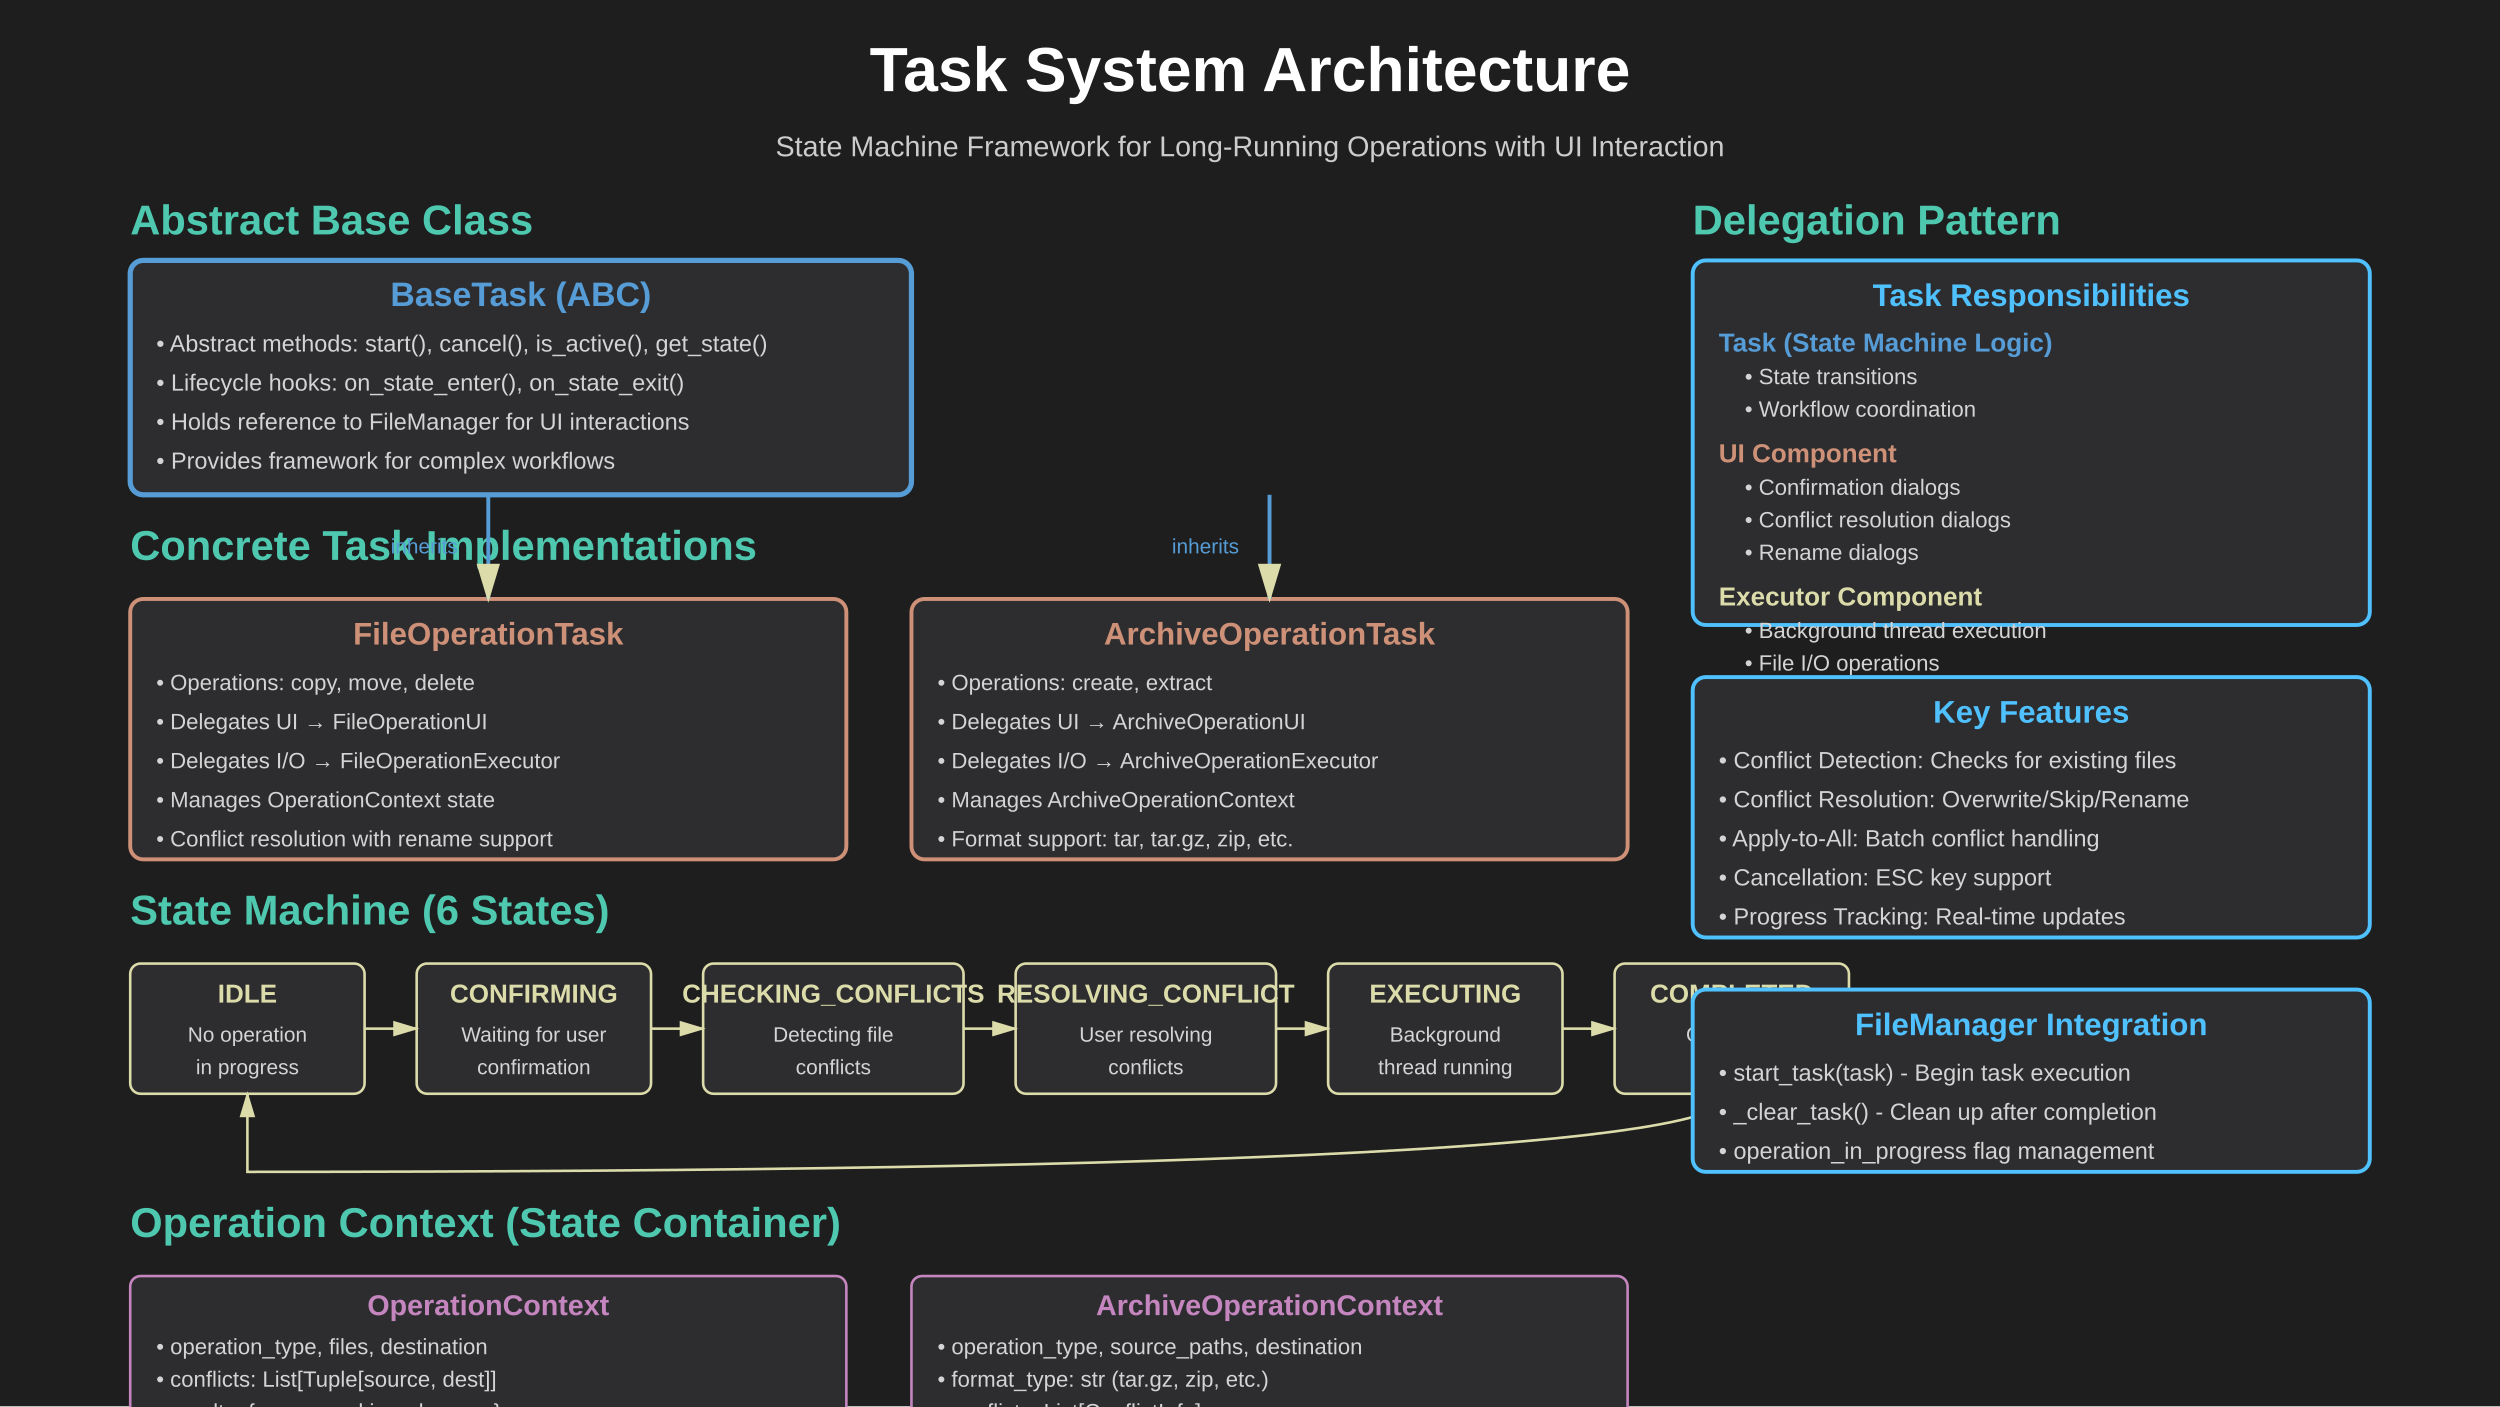
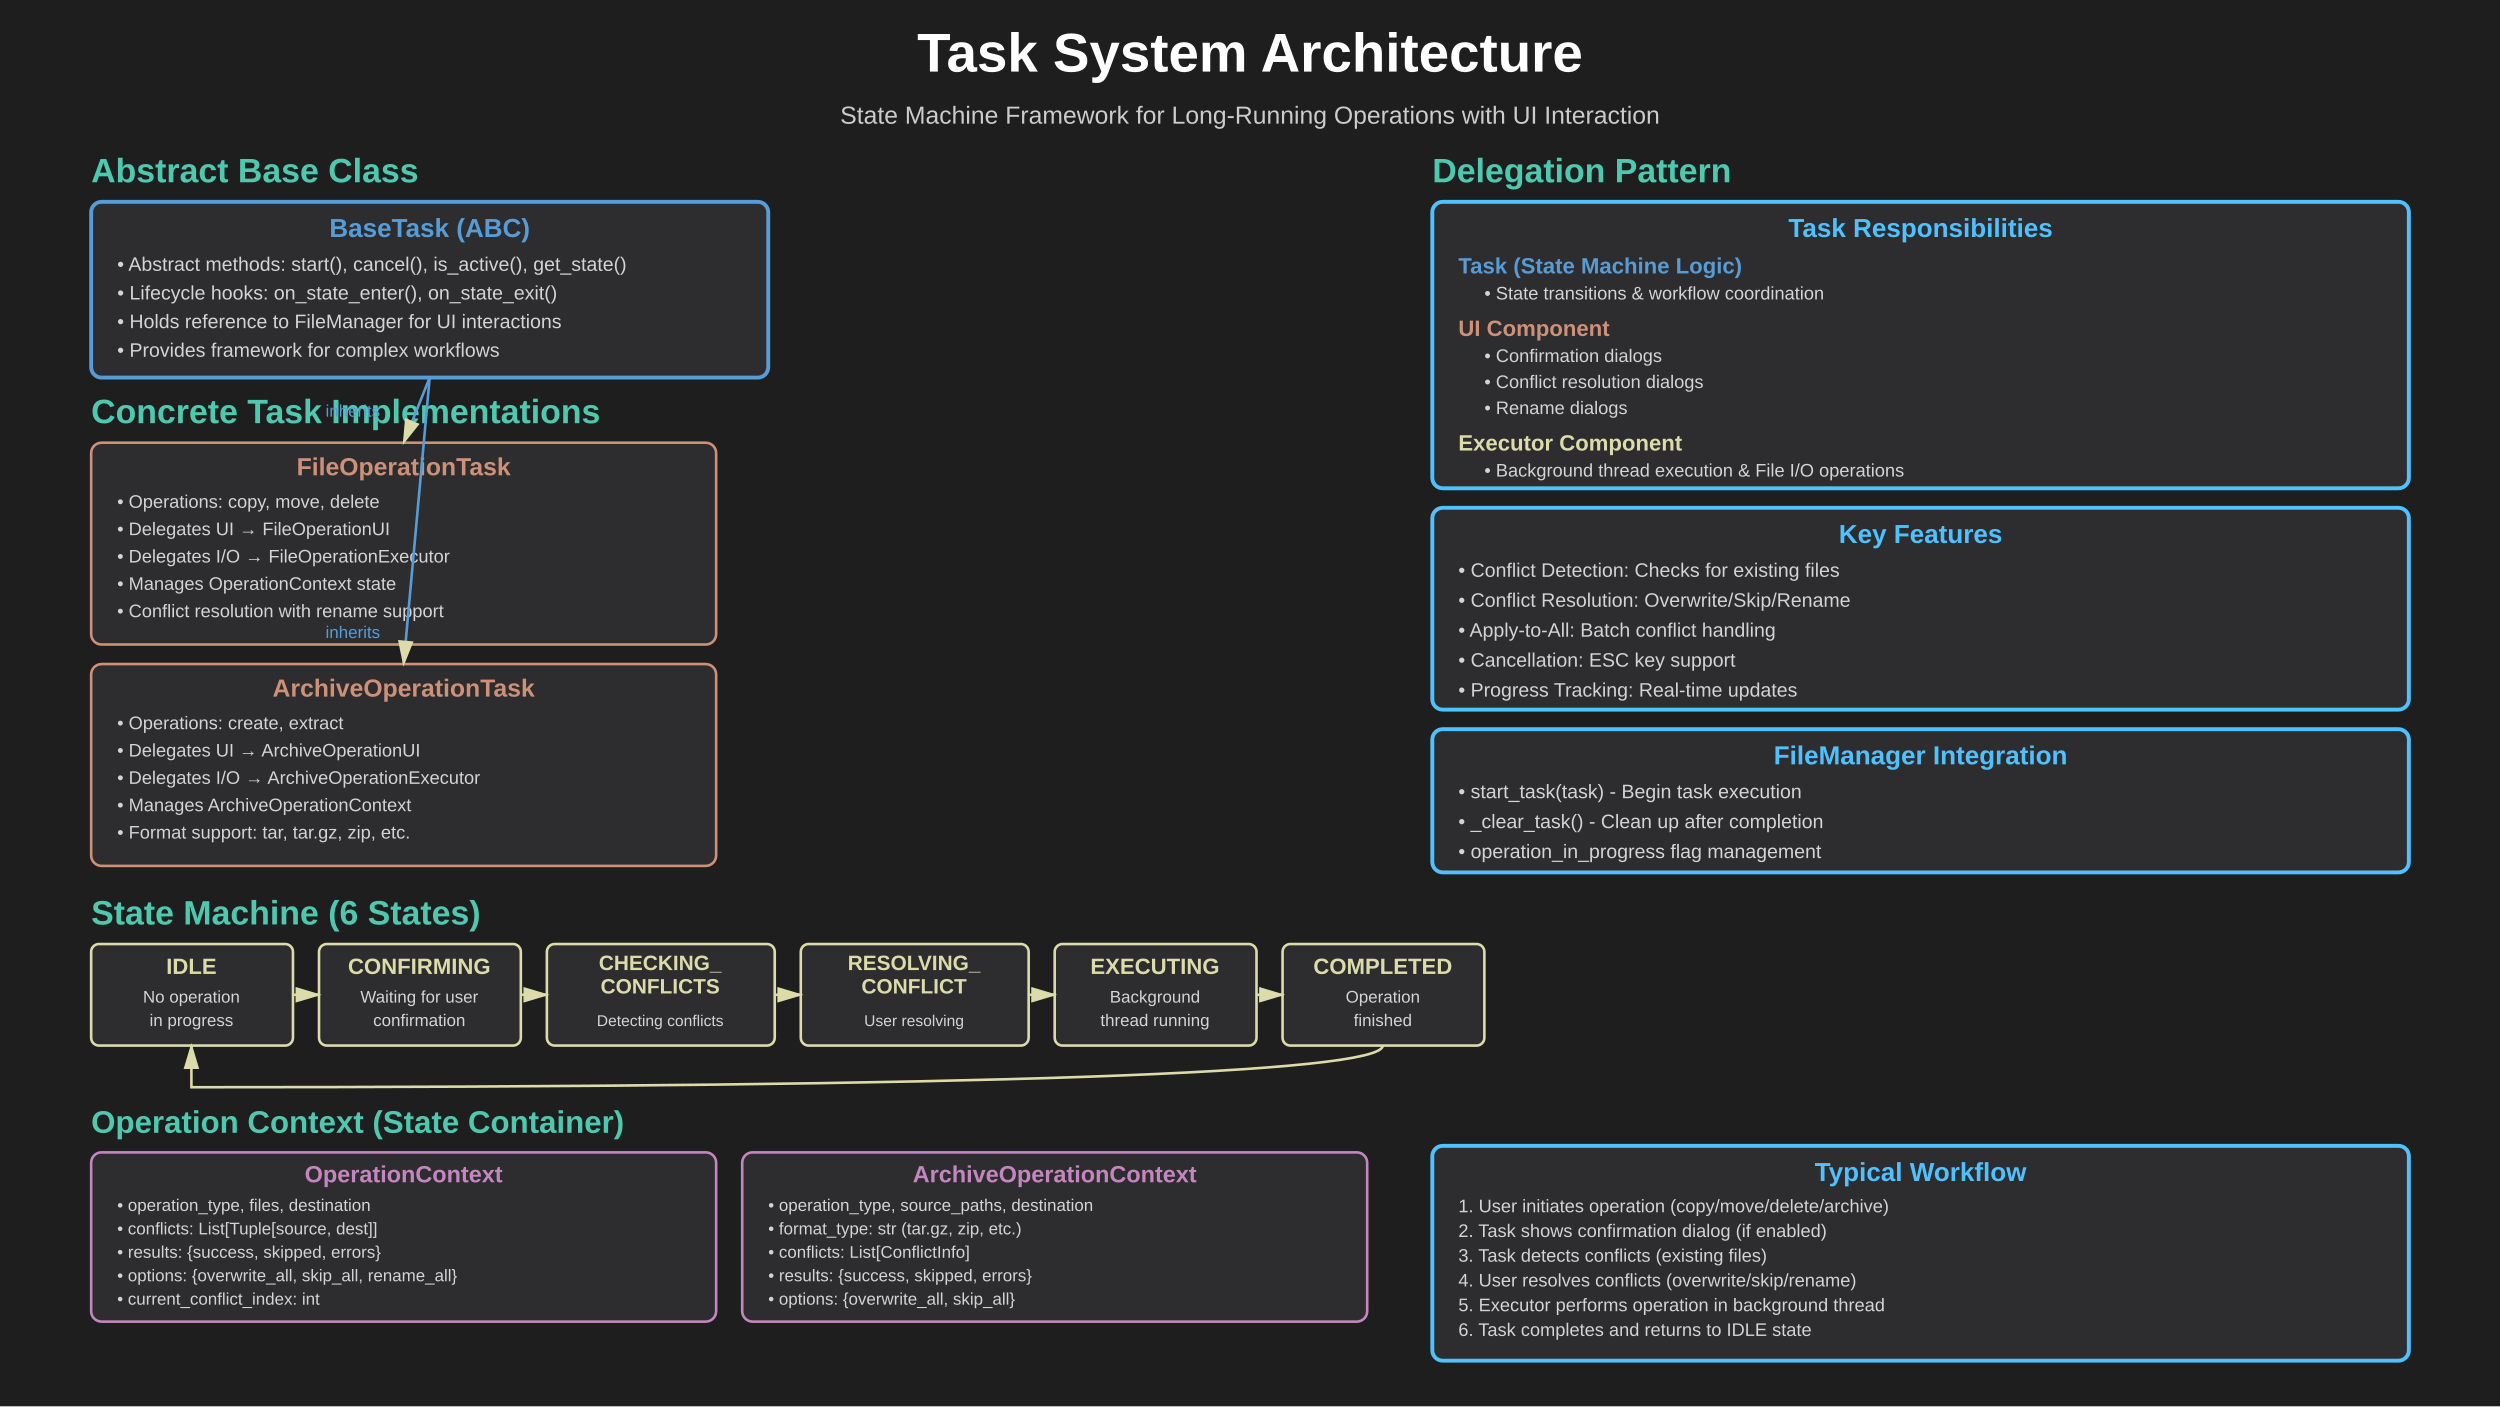
<svg xmlns="http://www.w3.org/2000/svg" viewBox="0 0 1920 1080">
  <rect width="1920" height="1080" fill="#1e1e1e" />
-   <text x="960" y="70" font-family="Arial, sans-serif" font-size="48" font-weight="bold" fill="#ffffff" text-anchor="middle">
+   <text x="960" y="55" font-family="Arial, sans-serif" font-size="42" font-weight="bold" fill="#ffffff" text-anchor="middle">
    Task System Architecture
  </text>
-   <text x="960" y="120" font-family="Arial, sans-serif" font-size="22" fill="#cccccc" text-anchor="middle">
+   <text x="960" y="95" font-family="Arial, sans-serif" font-size="19" fill="#cccccc" text-anchor="middle">
    State Machine Framework for Long-Running Operations with UI Interaction
  </text>
-   <text x="100" y="180" font-family="Arial, sans-serif" font-size="32" font-weight="bold" fill="#4ec9b0">
+   <text x="70" y="140" font-family="Arial, sans-serif" font-size="26" font-weight="bold" fill="#4ec9b0">
    Abstract Base Class
  </text>
-   <rect x="100" y="200" width="600" height="180" fill="#2d2d30" stroke="#569cd6" stroke-width="4" rx="10" />
-   <text x="400" y="235" font-family="Arial, sans-serif" font-size="26" font-weight="bold" fill="#569cd6" text-anchor="middle">
+   <rect x="70" y="155" width="520" height="135" fill="#2d2d30" stroke="#569cd6" stroke-width="3" rx="8" />
+   <text x="330" y="182" font-family="Arial, sans-serif" font-size="20" font-weight="bold" fill="#569cd6" text-anchor="middle">
    BaseTask (ABC)
  </text>
-   <text x="120" y="270" font-family="Arial, sans-serif" font-size="18" fill="#d4d4d4">
+   <text x="90" y="208" font-family="Arial, sans-serif" font-size="15" fill="#d4d4d4">
    • Abstract methods: start(), cancel(), is_active(), get_state()
  </text>
-   <text x="120" y="300" font-family="Arial, sans-serif" font-size="18" fill="#d4d4d4">
+   <text x="90" y="230" font-family="Arial, sans-serif" font-size="15" fill="#d4d4d4">
    • Lifecycle hooks: on_state_enter(), on_state_exit()
  </text>
-   <text x="120" y="330" font-family="Arial, sans-serif" font-size="18" fill="#d4d4d4">
+   <text x="90" y="252" font-family="Arial, sans-serif" font-size="15" fill="#d4d4d4">
    • Holds reference to FileManager for UI interactions
  </text>
-   <text x="120" y="360" font-family="Arial, sans-serif" font-size="18" fill="#d4d4d4">
+   <text x="90" y="274" font-family="Arial, sans-serif" font-size="15" fill="#d4d4d4">
    • Provides framework for complex workflows
  </text>
-   <text x="100" y="430" font-family="Arial, sans-serif" font-size="32" font-weight="bold" fill="#4ec9b0">
+   <text x="70" y="325" font-family="Arial, sans-serif" font-size="26" font-weight="bold" fill="#4ec9b0">
    Concrete Task Implementations
  </text>
-   <rect x="100" y="460" width="550" height="200" fill="#2d2d30" stroke="#ce9178" stroke-width="3" rx="10" />
-   <text x="375" y="495" font-family="Arial, sans-serif" font-size="24" font-weight="bold" fill="#ce9178" text-anchor="middle">
+   <rect x="70" y="340" width="480" height="155" fill="#2d2d30" stroke="#ce9178" stroke-width="2" rx="8" />
+   <text x="310" y="365" font-family="Arial, sans-serif" font-size="19" font-weight="bold" fill="#ce9178" text-anchor="middle">
    FileOperationTask
  </text>
-   <text x="120" y="530" font-family="Arial, sans-serif" font-size="17" fill="#d4d4d4">
+   <text x="90" y="390" font-family="Arial, sans-serif" font-size="14" fill="#d4d4d4">
    • Operations: copy, move, delete
  </text>
-   <text x="120" y="560" font-family="Arial, sans-serif" font-size="17" fill="#d4d4d4">
+   <text x="90" y="411" font-family="Arial, sans-serif" font-size="14" fill="#d4d4d4">
    • Delegates UI → FileOperationUI
  </text>
-   <text x="120" y="590" font-family="Arial, sans-serif" font-size="17" fill="#d4d4d4">
+   <text x="90" y="432" font-family="Arial, sans-serif" font-size="14" fill="#d4d4d4">
    • Delegates I/O → FileOperationExecutor
  </text>
-   <text x="120" y="620" font-family="Arial, sans-serif" font-size="17" fill="#d4d4d4">
+   <text x="90" y="453" font-family="Arial, sans-serif" font-size="14" fill="#d4d4d4">
    • Manages OperationContext state
  </text>
-   <text x="120" y="650" font-family="Arial, sans-serif" font-size="17" fill="#d4d4d4">
+   <text x="90" y="474" font-family="Arial, sans-serif" font-size="14" fill="#d4d4d4">
    • Conflict resolution with rename support
  </text>
-   <rect x="700" y="460" width="550" height="200" fill="#2d2d30" stroke="#ce9178" stroke-width="3" rx="10" />
-   <text x="975" y="495" font-family="Arial, sans-serif" font-size="24" font-weight="bold" fill="#ce9178" text-anchor="middle">
+   <rect x="70" y="510" width="480" height="155" fill="#2d2d30" stroke="#ce9178" stroke-width="2" rx="8" />
+   <text x="310" y="535" font-family="Arial, sans-serif" font-size="19" font-weight="bold" fill="#ce9178" text-anchor="middle">
    ArchiveOperationTask
  </text>
-   <text x="720" y="530" font-family="Arial, sans-serif" font-size="17" fill="#d4d4d4">
+   <text x="90" y="560" font-family="Arial, sans-serif" font-size="14" fill="#d4d4d4">
    • Operations: create, extract
  </text>
-   <text x="720" y="560" font-family="Arial, sans-serif" font-size="17" fill="#d4d4d4">
+   <text x="90" y="581" font-family="Arial, sans-serif" font-size="14" fill="#d4d4d4">
    • Delegates UI → ArchiveOperationUI
  </text>
-   <text x="720" y="590" font-family="Arial, sans-serif" font-size="17" fill="#d4d4d4">
+   <text x="90" y="602" font-family="Arial, sans-serif" font-size="14" fill="#d4d4d4">
    • Delegates I/O → ArchiveOperationExecutor
  </text>
-   <text x="720" y="620" font-family="Arial, sans-serif" font-size="17" fill="#d4d4d4">
+   <text x="90" y="623" font-family="Arial, sans-serif" font-size="14" fill="#d4d4d4">
    • Manages ArchiveOperationContext
  </text>
-   <text x="720" y="650" font-family="Arial, sans-serif" font-size="17" fill="#d4d4d4">
+   <text x="90" y="644" font-family="Arial, sans-serif" font-size="14" fill="#d4d4d4">
    • Format support: tar, tar.gz, zip, etc.
  </text>
-   <text x="100" y="710" font-family="Arial, sans-serif" font-size="32" font-weight="bold" fill="#4ec9b0">
+   <text x="70" y="710" font-family="Arial, sans-serif" font-size="26" font-weight="bold" fill="#4ec9b0">
    State Machine (6 States)
  </text>
-   <rect x="100" y="740" width="180" height="100" fill="#2d2d30" stroke="#dcdcaa" stroke-width="2" rx="8" />
-   <text x="190" y="770" font-family="Arial, sans-serif" font-size="20" font-weight="bold" fill="#dcdcaa" text-anchor="middle">
+   <rect x="70" y="725" width="155" height="78" fill="#2d2d30" stroke="#dcdcaa" stroke-width="2" rx="6" />
+   <text x="147" y="748" font-family="Arial, sans-serif" font-size="17" font-weight="bold" fill="#dcdcaa" text-anchor="middle">
    IDLE
  </text>
-   <text x="190" y="800" font-family="Arial, sans-serif" font-size="16" fill="#d4d4d4" text-anchor="middle">
+   <text x="147" y="770" font-family="Arial, sans-serif" font-size="13" fill="#d4d4d4" text-anchor="middle">
    No operation
  </text>
-   <text x="190" y="825" font-family="Arial, sans-serif" font-size="16" fill="#d4d4d4" text-anchor="middle">
+   <text x="147" y="788" font-family="Arial, sans-serif" font-size="13" fill="#d4d4d4" text-anchor="middle">
    in progress
  </text>
-   <rect x="320" y="740" width="180" height="100" fill="#2d2d30" stroke="#dcdcaa" stroke-width="2" rx="8" />
-   <text x="410" y="770" font-family="Arial, sans-serif" font-size="20" font-weight="bold" fill="#dcdcaa" text-anchor="middle">
+   <rect x="245" y="725" width="155" height="78" fill="#2d2d30" stroke="#dcdcaa" stroke-width="2" rx="6" />
+   <text x="322" y="748" font-family="Arial, sans-serif" font-size="17" font-weight="bold" fill="#dcdcaa" text-anchor="middle">
    CONFIRMING
  </text>
-   <text x="410" y="800" font-family="Arial, sans-serif" font-size="16" fill="#d4d4d4" text-anchor="middle">
+   <text x="322" y="770" font-family="Arial, sans-serif" font-size="13" fill="#d4d4d4" text-anchor="middle">
    Waiting for user
  </text>
-   <text x="410" y="825" font-family="Arial, sans-serif" font-size="16" fill="#d4d4d4" text-anchor="middle">
+   <text x="322" y="788" font-family="Arial, sans-serif" font-size="13" fill="#d4d4d4" text-anchor="middle">
    confirmation
  </text>
-   <rect x="540" y="740" width="200" height="100" fill="#2d2d30" stroke="#dcdcaa" stroke-width="2" rx="8" />
-   <text x="640" y="770" font-family="Arial, sans-serif" font-size="20" font-weight="bold" fill="#dcdcaa" text-anchor="middle">
-     CHECKING_CONFLICTS
-   </text>
-   <text x="640" y="800" font-family="Arial, sans-serif" font-size="16" fill="#d4d4d4" text-anchor="middle">
-     Detecting file
-   </text>
-   <text x="640" y="825" font-family="Arial, sans-serif" font-size="16" fill="#d4d4d4" text-anchor="middle">
-     conflicts
-   </text>
-   <rect x="780" y="740" width="200" height="100" fill="#2d2d30" stroke="#dcdcaa" stroke-width="2" rx="8" />
-   <text x="880" y="770" font-family="Arial, sans-serif" font-size="20" font-weight="bold" fill="#dcdcaa" text-anchor="middle">
-     RESOLVING_CONFLICT
-   </text>
-   <text x="880" y="800" font-family="Arial, sans-serif" font-size="16" fill="#d4d4d4" text-anchor="middle">
+   <rect x="420" y="725" width="175" height="78" fill="#2d2d30" stroke="#dcdcaa" stroke-width="2" rx="6" />
+   <text x="507" y="745" font-family="Arial, sans-serif" font-size="16" font-weight="bold" fill="#dcdcaa" text-anchor="middle">
+     CHECKING_
+   </text>
+   <text x="507" y="763" font-family="Arial, sans-serif" font-size="16" font-weight="bold" fill="#dcdcaa" text-anchor="middle">
+     CONFLICTS
+   </text>
+   <text x="507" y="788" font-family="Arial, sans-serif" font-size="12" fill="#d4d4d4" text-anchor="middle">
+     Detecting conflicts
+   </text>
+   <rect x="615" y="725" width="175" height="78" fill="#2d2d30" stroke="#dcdcaa" stroke-width="2" rx="6" />
+   <text x="702" y="745" font-family="Arial, sans-serif" font-size="16" font-weight="bold" fill="#dcdcaa" text-anchor="middle">
+     RESOLVING_
+   </text>
+   <text x="702" y="763" font-family="Arial, sans-serif" font-size="16" font-weight="bold" fill="#dcdcaa" text-anchor="middle">
+     CONFLICT
+   </text>
+   <text x="702" y="788" font-family="Arial, sans-serif" font-size="12" fill="#d4d4d4" text-anchor="middle">
    User resolving
  </text>
-   <text x="880" y="825" font-family="Arial, sans-serif" font-size="16" fill="#d4d4d4" text-anchor="middle">
-     conflicts
-   </text>
-   <rect x="1020" y="740" width="180" height="100" fill="#2d2d30" stroke="#dcdcaa" stroke-width="2" rx="8" />
-   <text x="1110" y="770" font-family="Arial, sans-serif" font-size="20" font-weight="bold" fill="#dcdcaa" text-anchor="middle">
+   <rect x="810" y="725" width="155" height="78" fill="#2d2d30" stroke="#dcdcaa" stroke-width="2" rx="6" />
+   <text x="887" y="748" font-family="Arial, sans-serif" font-size="17" font-weight="bold" fill="#dcdcaa" text-anchor="middle">
    EXECUTING
  </text>
-   <text x="1110" y="800" font-family="Arial, sans-serif" font-size="16" fill="#d4d4d4" text-anchor="middle">
+   <text x="887" y="770" font-family="Arial, sans-serif" font-size="13" fill="#d4d4d4" text-anchor="middle">
    Background
  </text>
-   <text x="1110" y="825" font-family="Arial, sans-serif" font-size="16" fill="#d4d4d4" text-anchor="middle">
+   <text x="887" y="788" font-family="Arial, sans-serif" font-size="13" fill="#d4d4d4" text-anchor="middle">
    thread running
  </text>
-   <rect x="1240" y="740" width="180" height="100" fill="#2d2d30" stroke="#dcdcaa" stroke-width="2" rx="8" />
-   <text x="1330" y="770" font-family="Arial, sans-serif" font-size="20" font-weight="bold" fill="#dcdcaa" text-anchor="middle">
+   <rect x="985" y="725" width="155" height="78" fill="#2d2d30" stroke="#dcdcaa" stroke-width="2" rx="6" />
+   <text x="1062" y="748" font-family="Arial, sans-serif" font-size="17" font-weight="bold" fill="#dcdcaa" text-anchor="middle">
    COMPLETED
  </text>
-   <text x="1330" y="800" font-family="Arial, sans-serif" font-size="16" fill="#d4d4d4" text-anchor="middle">
+   <text x="1062" y="770" font-family="Arial, sans-serif" font-size="13" fill="#d4d4d4" text-anchor="middle">
    Operation
  </text>
-   <text x="1330" y="825" font-family="Arial, sans-serif" font-size="16" fill="#d4d4d4" text-anchor="middle">
+   <text x="1062" y="788" font-family="Arial, sans-serif" font-size="13" fill="#d4d4d4" text-anchor="middle">
    finished
  </text>
  <defs>
    <marker id="arrow" markerWidth="10" markerHeight="10" refX="9" refY="3" orient="auto">
      <polygon points="0 0, 10 3, 0 6" fill="#dcdcaa" />
    </marker>
  </defs>
-   <line x1="280" y1="790" x2="320" y2="790" stroke="#dcdcaa" stroke-width="2" marker-end="url(#arrow)" />
-   <line x1="500" y1="790" x2="540" y2="790" stroke="#dcdcaa" stroke-width="2" marker-end="url(#arrow)" />
-   <line x1="740" y1="790" x2="780" y2="790" stroke="#dcdcaa" stroke-width="2" marker-end="url(#arrow)" />
-   <line x1="980" y1="790" x2="1020" y2="790" stroke="#dcdcaa" stroke-width="2" marker-end="url(#arrow)" />
-   <line x1="1200" y1="790" x2="1240" y2="790" stroke="#dcdcaa" stroke-width="2" marker-end="url(#arrow)" />
-   <path d="M 1330 840 Q 1330 900, 190 900 Q 190 860, 190 840" stroke="#dcdcaa" stroke-width="2" fill="none" marker-end="url(#arrow)" />
-   <text x="100" y="950" font-family="Arial, sans-serif" font-size="32" font-weight="bold" fill="#4ec9b0">
+   <line x1="225" y1="764" x2="245" y2="764" stroke="#dcdcaa" stroke-width="2" marker-end="url(#arrow)" />
+   <line x1="400" y1="764" x2="420" y2="764" stroke="#dcdcaa" stroke-width="2" marker-end="url(#arrow)" />
+   <line x1="595" y1="764" x2="615" y2="764" stroke="#dcdcaa" stroke-width="2" marker-end="url(#arrow)" />
+   <line x1="790" y1="764" x2="810" y2="764" stroke="#dcdcaa" stroke-width="2" marker-end="url(#arrow)" />
+   <line x1="965" y1="764" x2="985" y2="764" stroke="#dcdcaa" stroke-width="2" marker-end="url(#arrow)" />
+   <path d="M 1062 803 Q 1062 835, 147 835 Q 147 813, 147 803" stroke="#dcdcaa" stroke-width="2" fill="none" marker-end="url(#arrow)" />
+   <text x="70" y="870" font-family="Arial, sans-serif" font-size="24" font-weight="bold" fill="#4ec9b0">
    Operation Context (State Container)
  </text>
-   <rect x="100" y="980" width="550" height="180" fill="#2d2d30" stroke="#c586c0" stroke-width="2" rx="8" />
-   <text x="375" y="1010" font-family="Arial, sans-serif" font-size="22" font-weight="bold" fill="#c586c0" text-anchor="middle">
+   <rect x="70" y="885" width="480" height="130" fill="#2d2d30" stroke="#c586c0" stroke-width="2" rx="8" />
+   <text x="310" y="908" font-family="Arial, sans-serif" font-size="18" font-weight="bold" fill="#c586c0" text-anchor="middle">
    OperationContext
  </text>
-   <text x="120" y="1040" font-family="Arial, sans-serif" font-size="17" fill="#d4d4d4">
+   <text x="90" y="930" font-family="Arial, sans-serif" font-size="13" fill="#d4d4d4">
    • operation_type, files, destination
  </text>
-   <text x="120" y="1065" font-family="Arial, sans-serif" font-size="17" fill="#d4d4d4">
+   <text x="90" y="948" font-family="Arial, sans-serif" font-size="13" fill="#d4d4d4">
    • conflicts: List[Tuple[source, dest]]
  </text>
-   <text x="120" y="1090" font-family="Arial, sans-serif" font-size="17" fill="#d4d4d4">
+   <text x="90" y="966" font-family="Arial, sans-serif" font-size="13" fill="#d4d4d4">
    • results: {success, skipped, errors}
  </text>
-   <text x="120" y="1115" font-family="Arial, sans-serif" font-size="17" fill="#d4d4d4">
+   <text x="90" y="984" font-family="Arial, sans-serif" font-size="13" fill="#d4d4d4">
    • options: {overwrite_all, skip_all, rename_all}
  </text>
-   <text x="120" y="1140" font-family="Arial, sans-serif" font-size="17" fill="#d4d4d4">
+   <text x="90" y="1002" font-family="Arial, sans-serif" font-size="13" fill="#d4d4d4">
    • current_conflict_index: int
  </text>
-   <rect x="700" y="980" width="550" height="180" fill="#2d2d30" stroke="#c586c0" stroke-width="2" rx="8" />
-   <text x="975" y="1010" font-family="Arial, sans-serif" font-size="22" font-weight="bold" fill="#c586c0" text-anchor="middle">
+   <rect x="570" y="885" width="480" height="130" fill="#2d2d30" stroke="#c586c0" stroke-width="2" rx="8" />
+   <text x="810" y="908" font-family="Arial, sans-serif" font-size="18" font-weight="bold" fill="#c586c0" text-anchor="middle">
    ArchiveOperationContext
  </text>
-   <text x="720" y="1040" font-family="Arial, sans-serif" font-size="17" fill="#d4d4d4">
+   <text x="590" y="930" font-family="Arial, sans-serif" font-size="13" fill="#d4d4d4">
    • operation_type, source_paths, destination
  </text>
-   <text x="720" y="1065" font-family="Arial, sans-serif" font-size="17" fill="#d4d4d4">
+   <text x="590" y="948" font-family="Arial, sans-serif" font-size="13" fill="#d4d4d4">
    • format_type: str (tar.gz, zip, etc.)
  </text>
-   <text x="720" y="1090" font-family="Arial, sans-serif" font-size="17" fill="#d4d4d4">
+   <text x="590" y="966" font-family="Arial, sans-serif" font-size="13" fill="#d4d4d4">
    • conflicts: List[ConflictInfo]
  </text>
-   <text x="720" y="1115" font-family="Arial, sans-serif" font-size="17" fill="#d4d4d4">
+   <text x="590" y="984" font-family="Arial, sans-serif" font-size="13" fill="#d4d4d4">
    • results: {success, skipped, errors}
  </text>
-   <text x="720" y="1140" font-family="Arial, sans-serif" font-size="17" fill="#d4d4d4">
+   <text x="590" y="1002" font-family="Arial, sans-serif" font-size="13" fill="#d4d4d4">
    • options: {overwrite_all, skip_all}
  </text>
-   <text x="1300" y="180" font-family="Arial, sans-serif" font-size="32" font-weight="bold" fill="#4ec9b0">
+   <text x="1100" y="140" font-family="Arial, sans-serif" font-size="26" font-weight="bold" fill="#4ec9b0">
    Delegation Pattern
  </text>
-   <rect x="1300" y="200" width="520" height="280" fill="#2d2d30" stroke="#4fc1ff" stroke-width="3" rx="10" />
-   <text x="1560" y="235" font-family="Arial, sans-serif" font-size="24" font-weight="bold" fill="#4fc1ff" text-anchor="middle">
+   <rect x="1100" y="155" width="750" height="220" fill="#2d2d30" stroke="#4fc1ff" stroke-width="3" rx="8" />
+   <text x="1475" y="182" font-family="Arial, sans-serif" font-size="20" font-weight="bold" fill="#4fc1ff" text-anchor="middle">
    Task Responsibilities
  </text>
-   <text x="1320" y="270" font-family="Arial, sans-serif" font-size="20" font-weight="bold" fill="#569cd6">
+   <text x="1120" y="210" font-family="Arial, sans-serif" font-size="17" font-weight="bold" fill="#569cd6">
    Task (State Machine Logic)
  </text>
-   <text x="1340" y="295" font-family="Arial, sans-serif" font-size="17" fill="#d4d4d4">
-     • State transitions
-   </text>
-   <text x="1340" y="320" font-family="Arial, sans-serif" font-size="17" fill="#d4d4d4">
-     • Workflow coordination
-   </text>
-   <text x="1320" y="355" font-family="Arial, sans-serif" font-size="20" font-weight="bold" fill="#ce9178">
+   <text x="1140" y="230" font-family="Arial, sans-serif" font-size="14" fill="#d4d4d4">
+     • State transitions &amp; workflow coordination
+   </text>
+   <text x="1120" y="258" font-family="Arial, sans-serif" font-size="17" font-weight="bold" fill="#ce9178">
    UI Component
  </text>
-   <text x="1340" y="380" font-family="Arial, sans-serif" font-size="17" fill="#d4d4d4">
+   <text x="1140" y="278" font-family="Arial, sans-serif" font-size="14" fill="#d4d4d4">
    • Confirmation dialogs
  </text>
-   <text x="1340" y="405" font-family="Arial, sans-serif" font-size="17" fill="#d4d4d4">
+   <text x="1140" y="298" font-family="Arial, sans-serif" font-size="14" fill="#d4d4d4">
    • Conflict resolution dialogs
  </text>
-   <text x="1340" y="430" font-family="Arial, sans-serif" font-size="17" fill="#d4d4d4">
+   <text x="1140" y="318" font-family="Arial, sans-serif" font-size="14" fill="#d4d4d4">
    • Rename dialogs
  </text>
-   <text x="1320" y="465" font-family="Arial, sans-serif" font-size="20" font-weight="bold" fill="#dcdcaa">
+   <text x="1120" y="346" font-family="Arial, sans-serif" font-size="17" font-weight="bold" fill="#dcdcaa">
    Executor Component
  </text>
-   <text x="1340" y="490" font-family="Arial, sans-serif" font-size="17" fill="#d4d4d4">
-     • Background thread execution
-   </text>
-   <text x="1340" y="515" font-family="Arial, sans-serif" font-size="17" fill="#d4d4d4">
-     • File I/O operations
-   </text>
-   <text x="1340" y="540" font-family="Arial, sans-serif" font-size="17" fill="#d4d4d4">
-     • Progress tracking
-   </text>
-   <text x="1340" y="565" font-family="Arial, sans-serif" font-size="17" fill="#d4d4d4">
-     • Error handling
-   </text>
-   <rect x="1300" y="520" width="520" height="200" fill="#2d2d30" stroke="#4fc1ff" stroke-width="3" rx="10" />
-   <text x="1560" y="555" font-family="Arial, sans-serif" font-size="24" font-weight="bold" fill="#4fc1ff" text-anchor="middle">
+   <text x="1140" y="366" font-family="Arial, sans-serif" font-size="14" fill="#d4d4d4">
+     • Background thread execution &amp; File I/O operations
+   </text>
+   <rect x="1100" y="390" width="750" height="155" fill="#2d2d30" stroke="#4fc1ff" stroke-width="3" rx="8" />
+   <text x="1475" y="417" font-family="Arial, sans-serif" font-size="20" font-weight="bold" fill="#4fc1ff" text-anchor="middle">
    Key Features
  </text>
-   <text x="1320" y="590" font-family="Arial, sans-serif" font-size="18" fill="#d4d4d4">
+   <text x="1120" y="443" font-family="Arial, sans-serif" font-size="15" fill="#d4d4d4">
    • Conflict Detection: Checks for existing files
  </text>
-   <text x="1320" y="620" font-family="Arial, sans-serif" font-size="18" fill="#d4d4d4">
+   <text x="1120" y="466" font-family="Arial, sans-serif" font-size="15" fill="#d4d4d4">
    • Conflict Resolution: Overwrite/Skip/Rename
  </text>
-   <text x="1320" y="650" font-family="Arial, sans-serif" font-size="18" fill="#d4d4d4">
+   <text x="1120" y="489" font-family="Arial, sans-serif" font-size="15" fill="#d4d4d4">
    • Apply-to-All: Batch conflict handling
  </text>
-   <text x="1320" y="680" font-family="Arial, sans-serif" font-size="18" fill="#d4d4d4">
+   <text x="1120" y="512" font-family="Arial, sans-serif" font-size="15" fill="#d4d4d4">
    • Cancellation: ESC key support
  </text>
-   <text x="1320" y="710" font-family="Arial, sans-serif" font-size="18" fill="#d4d4d4">
+   <text x="1120" y="535" font-family="Arial, sans-serif" font-size="15" fill="#d4d4d4">
    • Progress Tracking: Real-time updates
  </text>
-   <rect x="1300" y="760" width="520" height="140" fill="#2d2d30" stroke="#4fc1ff" stroke-width="3" rx="10" />
-   <text x="1560" y="795" font-family="Arial, sans-serif" font-size="24" font-weight="bold" fill="#4fc1ff" text-anchor="middle">
+   <rect x="1100" y="560" width="750" height="110" fill="#2d2d30" stroke="#4fc1ff" stroke-width="3" rx="8" />
+   <text x="1475" y="587" font-family="Arial, sans-serif" font-size="20" font-weight="bold" fill="#4fc1ff" text-anchor="middle">
    FileManager Integration
  </text>
-   <text x="1320" y="830" font-family="Arial, sans-serif" font-size="18" fill="#d4d4d4">
+   <text x="1120" y="613" font-family="Arial, sans-serif" font-size="15" fill="#d4d4d4">
    • start_task(task) - Begin task execution
  </text>
-   <text x="1320" y="860" font-family="Arial, sans-serif" font-size="18" fill="#d4d4d4">
+   <text x="1120" y="636" font-family="Arial, sans-serif" font-size="15" fill="#d4d4d4">
    • _clear_task() - Clean up after completion
  </text>
-   <text x="1320" y="890" font-family="Arial, sans-serif" font-size="18" fill="#d4d4d4">
+   <text x="1120" y="659" font-family="Arial, sans-serif" font-size="15" fill="#d4d4d4">
    • operation_in_progress flag management
  </text>
-   <line x1="375" y1="380" x2="375" y2="460" stroke="#569cd6" stroke-width="3" marker-end="url(#arrow)" />
-   <line x1="975" y1="380" x2="975" y2="460" stroke="#569cd6" stroke-width="3" marker-end="url(#arrow)" />
-   <text x="300" y="425" font-family="Arial, sans-serif" font-size="16" fill="#569cd6">inherits</text>
-   <text x="900" y="425" font-family="Arial, sans-serif" font-size="16" fill="#569cd6">inherits</text>
+   <rect x="1100" y="880" width="750" height="165" fill="#2d2d30" stroke="#4fc1ff" stroke-width="3" rx="8" />
+   <text x="1475" y="907" font-family="Arial, sans-serif" font-size="20" font-weight="bold" fill="#4fc1ff" text-anchor="middle">
+     Typical Workflow
+   </text>
+   <text x="1120" y="931" font-family="Arial, sans-serif" font-size="14" fill="#d4d4d4">
+     1. User initiates operation (copy/move/delete/archive)
+   </text>
+   <text x="1120" y="950" font-family="Arial, sans-serif" font-size="14" fill="#d4d4d4">
+     2. Task shows confirmation dialog (if enabled)
+   </text>
+   <text x="1120" y="969" font-family="Arial, sans-serif" font-size="14" fill="#d4d4d4">
+     3. Task detects conflicts (existing files)
+   </text>
+   <text x="1120" y="988" font-family="Arial, sans-serif" font-size="14" fill="#d4d4d4">
+     4. User resolves conflicts (overwrite/skip/rename)
+   </text>
+   <text x="1120" y="1007" font-family="Arial, sans-serif" font-size="14" fill="#d4d4d4">
+     5. Executor performs operation in background thread
+   </text>
+   <text x="1120" y="1026" font-family="Arial, sans-serif" font-size="14" fill="#d4d4d4">
+     6. Task completes and returns to IDLE state
+   </text>
+   <line x1="330" y1="290" x2="310" y2="340" stroke="#569cd6" stroke-width="2" marker-end="url(#arrow)" />
+   <line x1="330" y1="290" x2="310" y2="510" stroke="#569cd6" stroke-width="2" marker-end="url(#arrow)" />
+   <text x="250" y="320" font-family="Arial, sans-serif" font-size="13" fill="#569cd6">inherits</text>
+   <text x="250" y="490" font-family="Arial, sans-serif" font-size="13" fill="#569cd6">inherits</text>
</svg>
